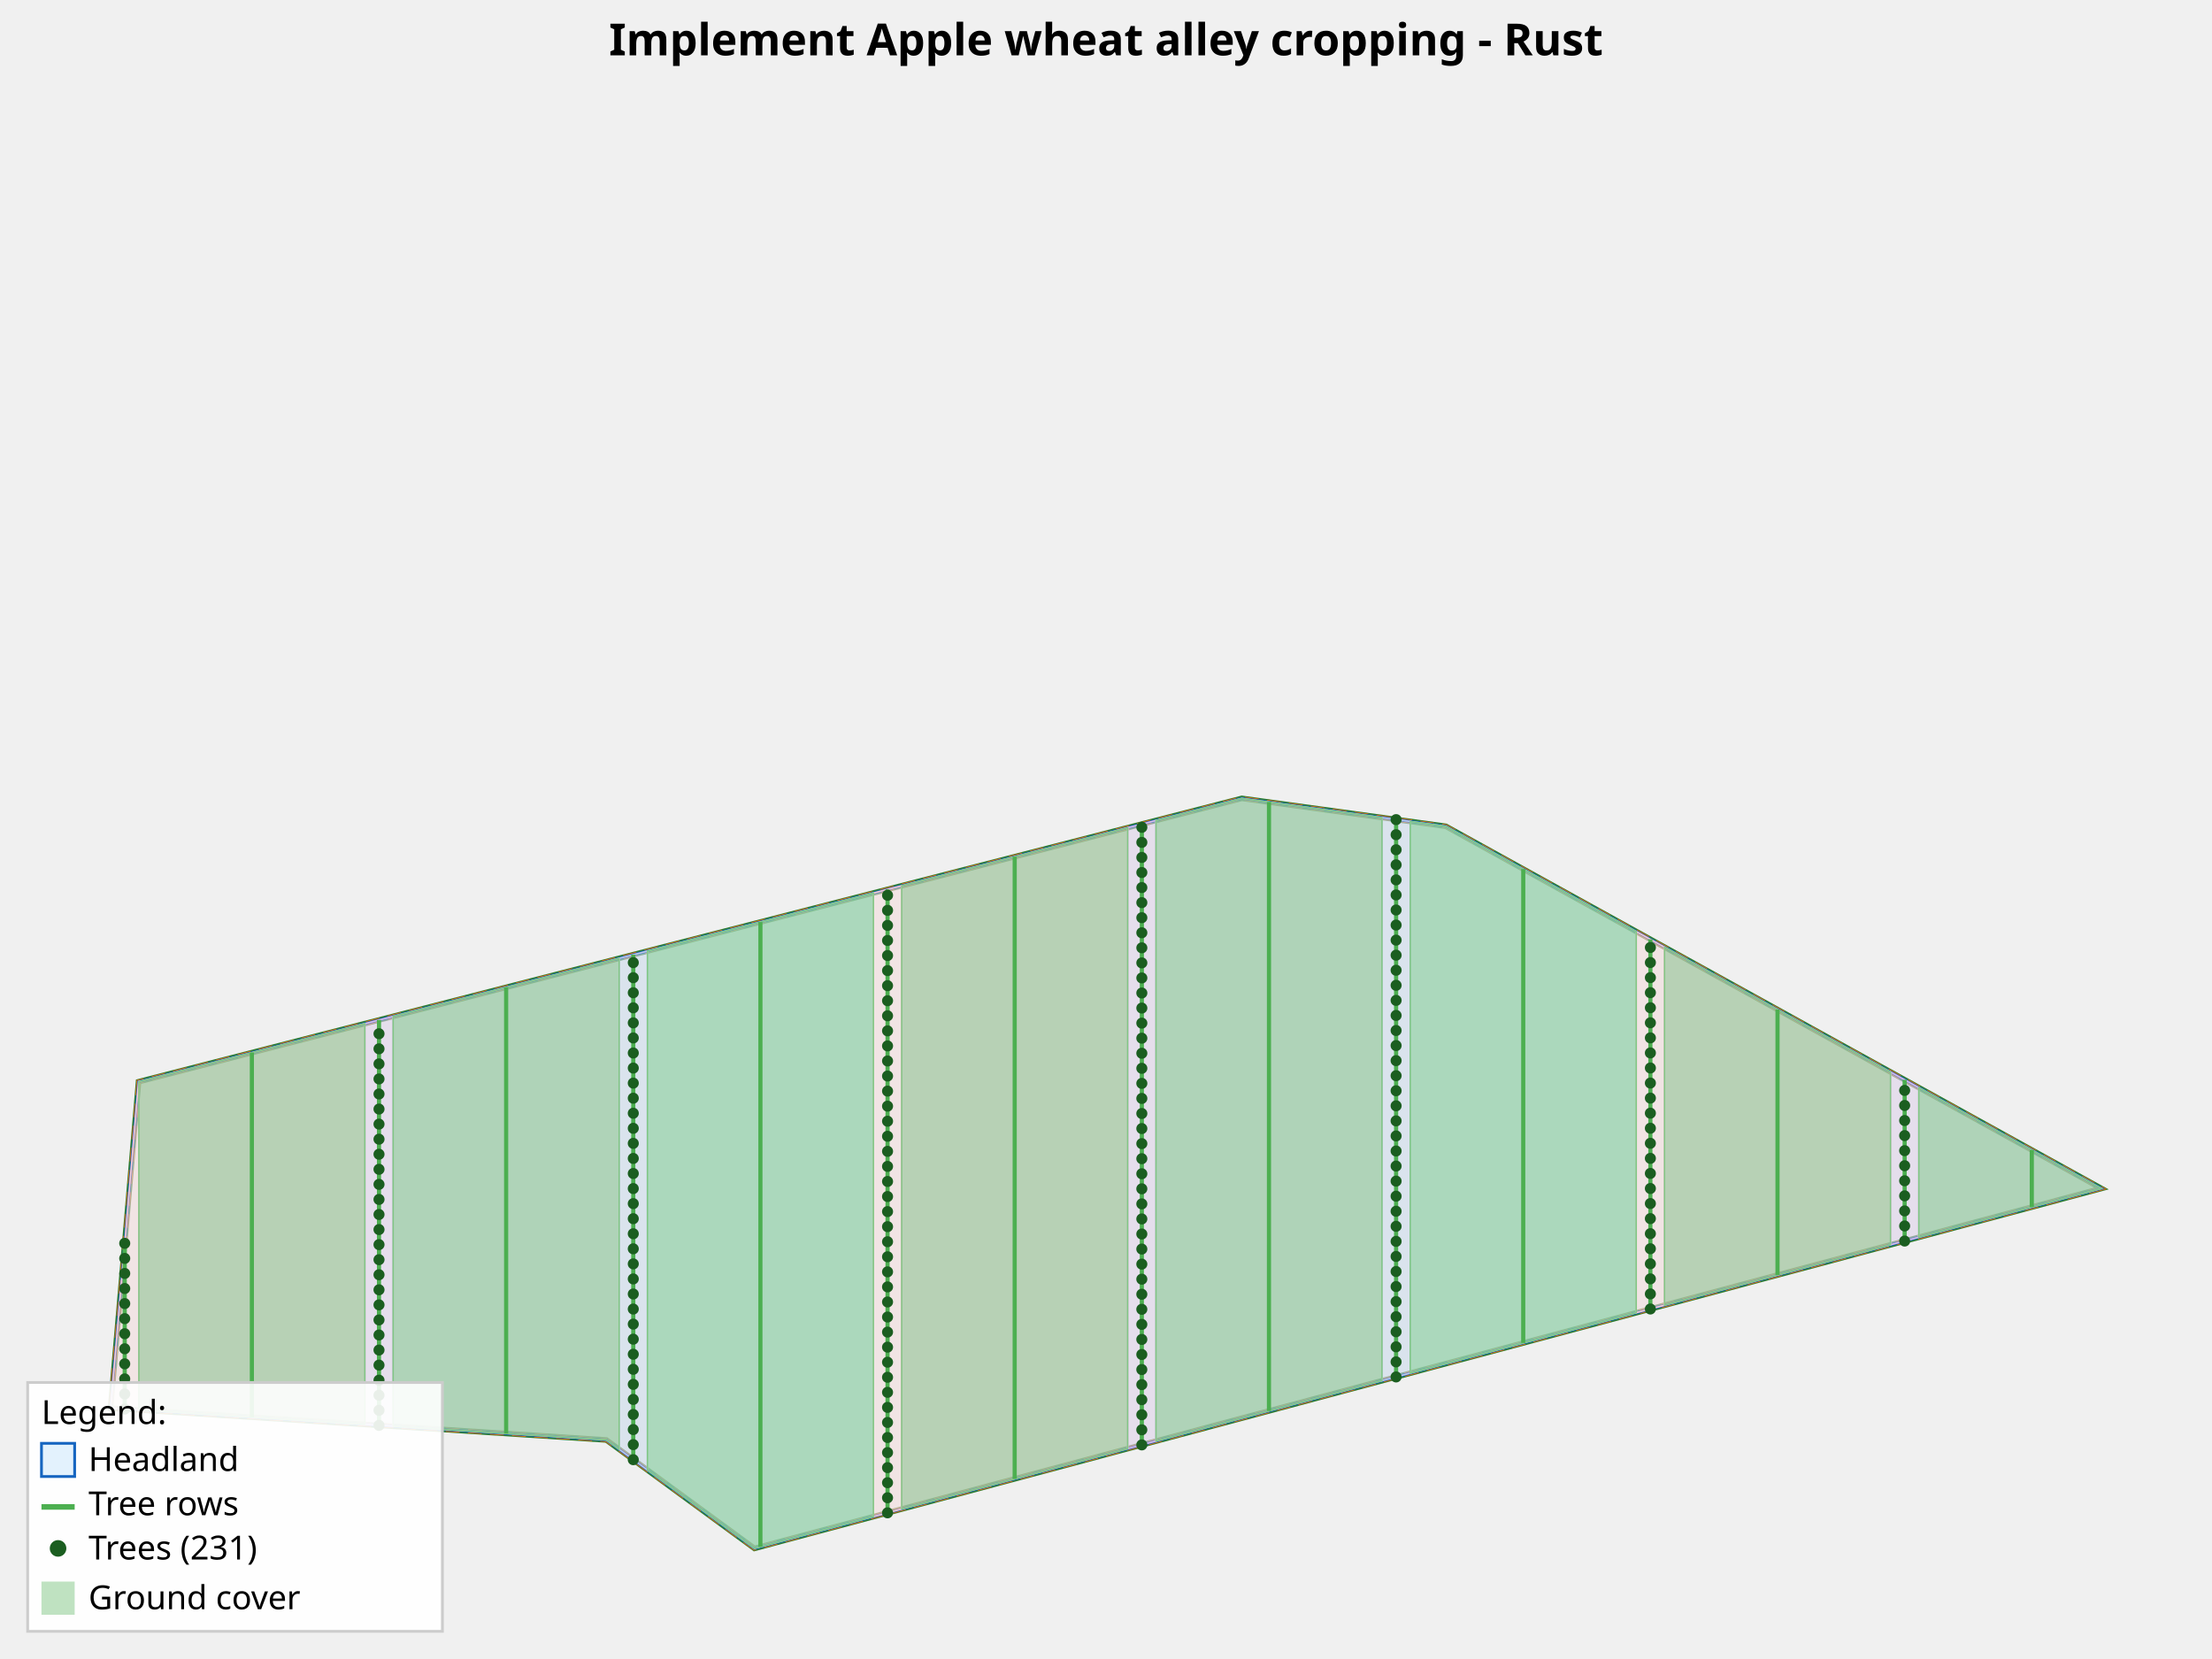
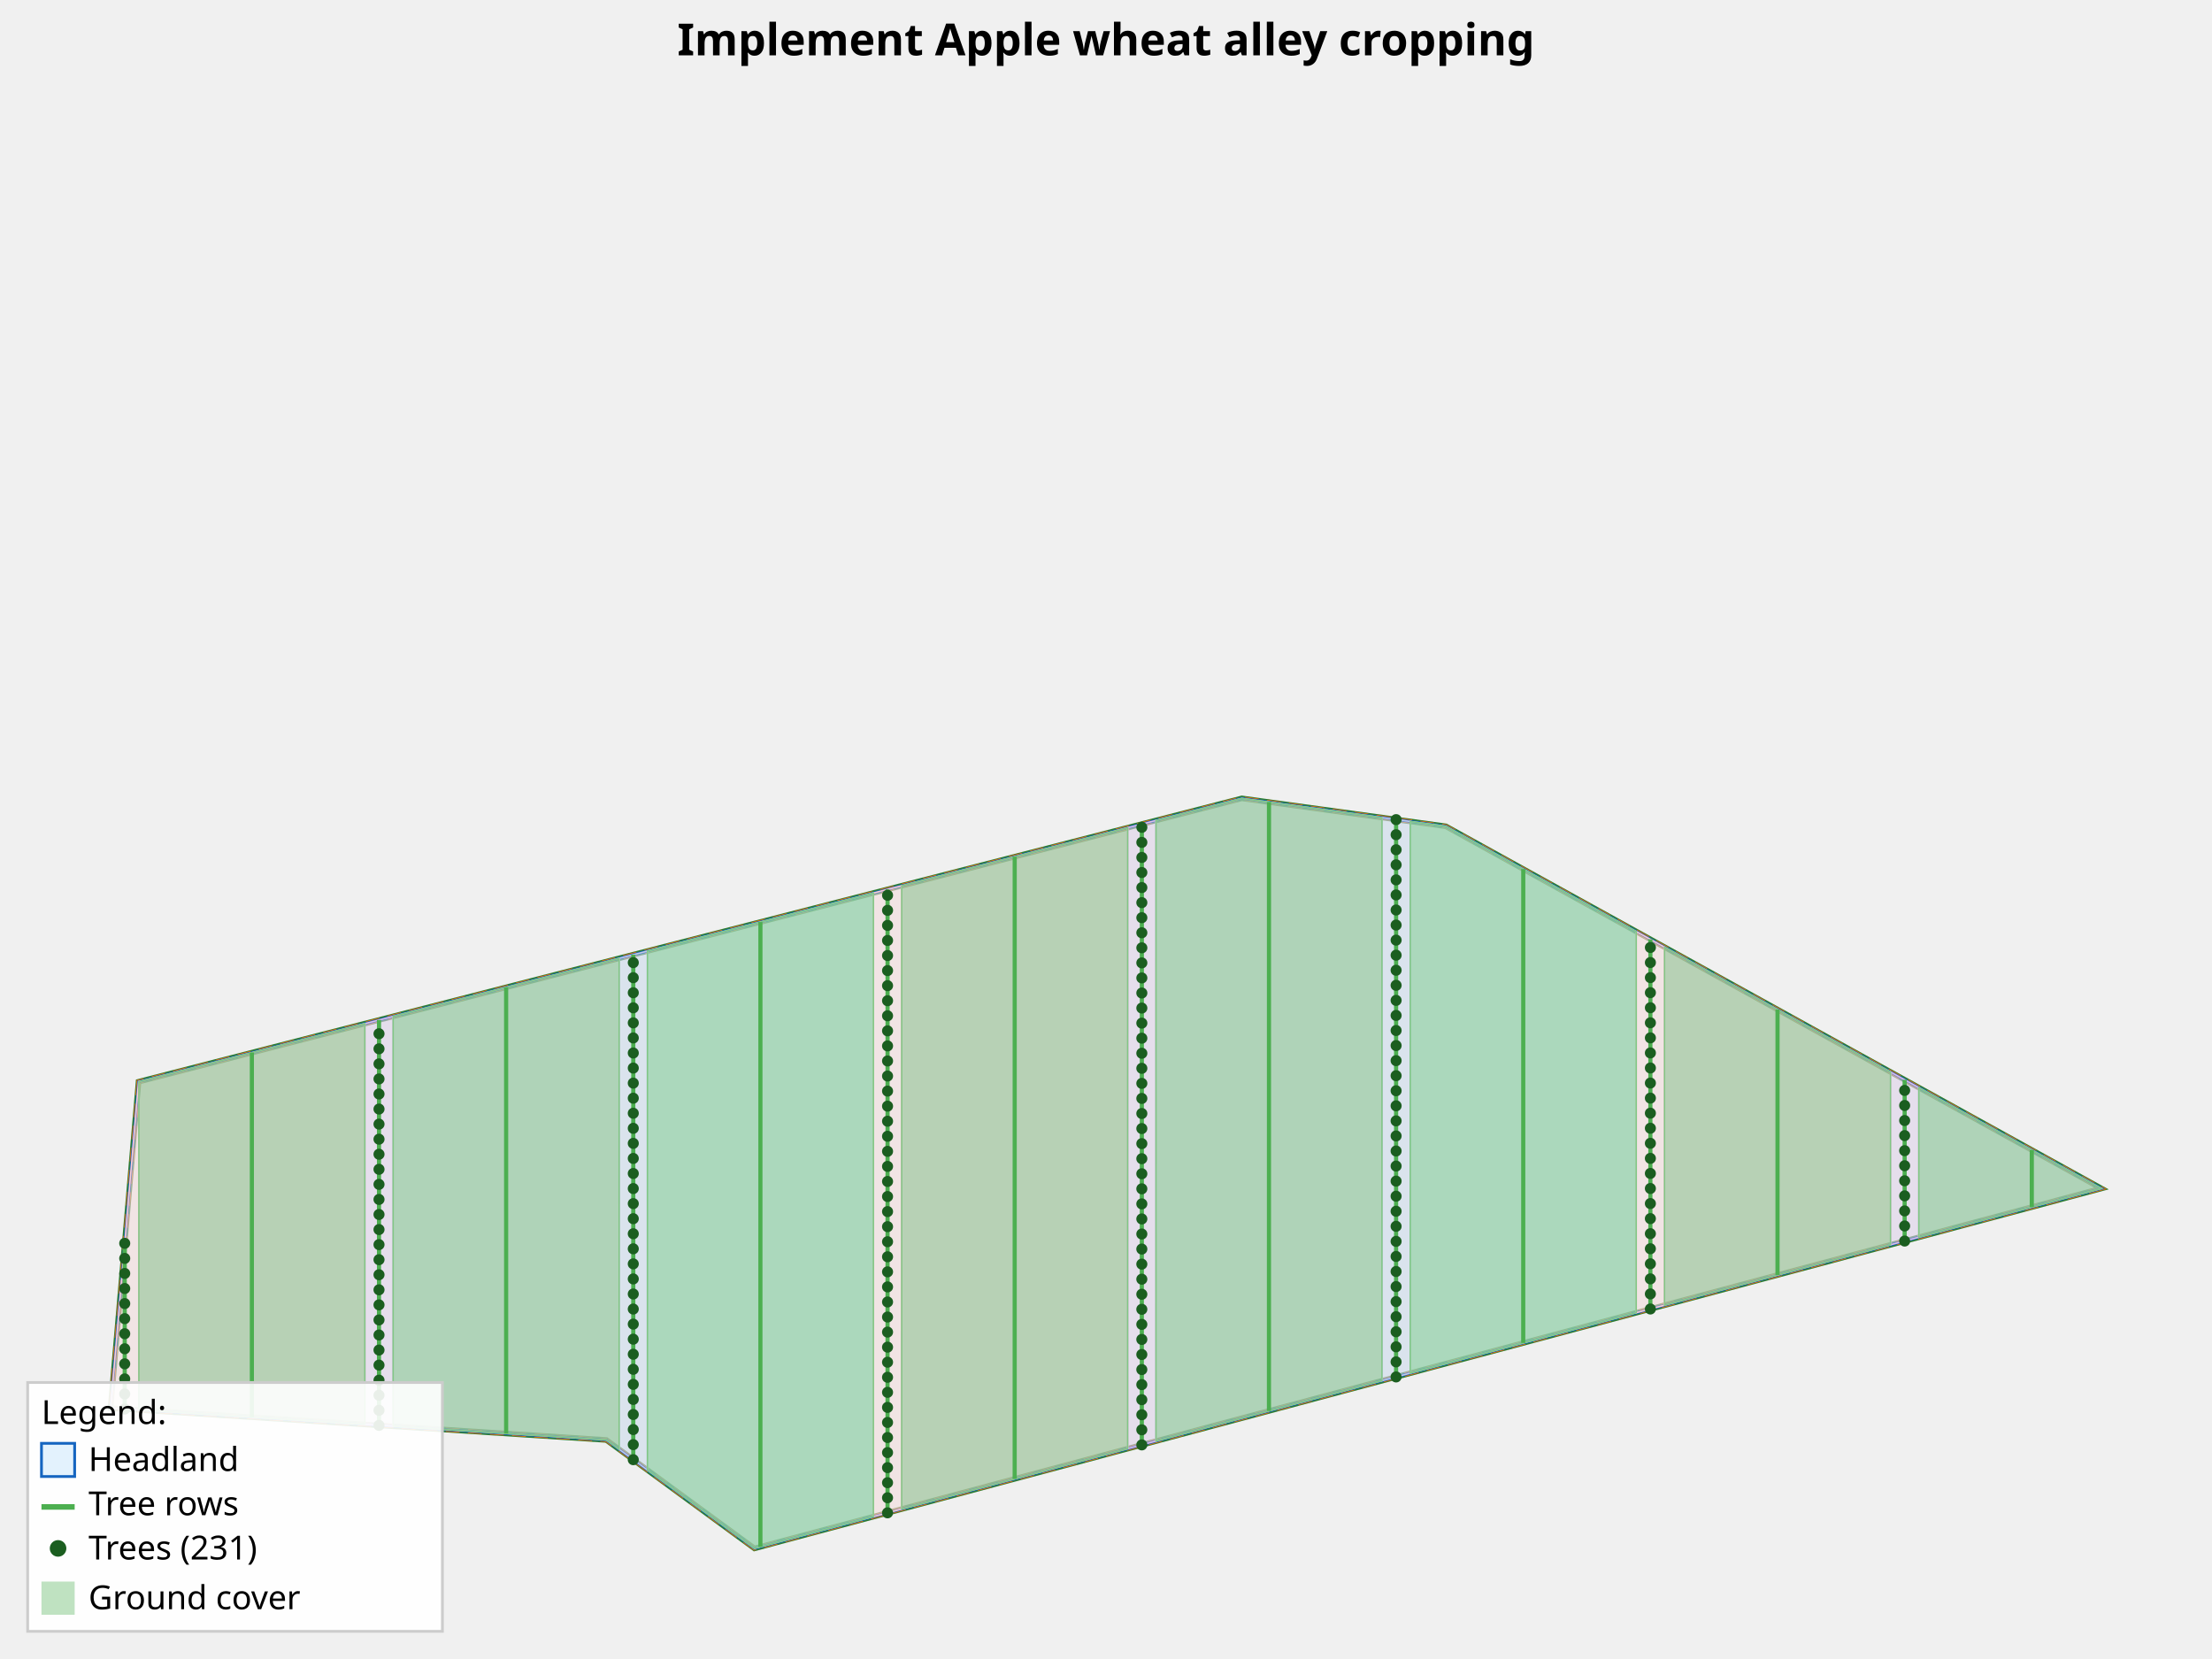
<svg xmlns="http://www.w3.org/2000/svg" width="800" height="600" style="background: white;">
  <style>
    .label { font-family: sans-serif; font-size: 12px; }
    .title { font-family: sans-serif; font-size: 16px; font-weight: bold; }
  </style>
-   <text x="400" y="20" class="title" text-anchor="middle">Implement Apple wheat alley cropping - Rust</text>
+   <text x="400" y="20" class="title" text-anchor="middle">Implement Apple wheat alley cropping</text>
  <path d="M 50.107,391.218 L 40,509.264 L 219.293,520.786 L 272.858,560 L 760,429.826 L 522.897,298.843 L 449.118,288.737 L 50.107,391.218 Z" fill="#e8f5e9" stroke="#2e7d32" stroke-width="2" />
  <path d="M 50.107,391.218 L 40,509.264 L 219.293,520.786 L 272.858,560 L 760,429.826 L 522.897,298.843 L 449.118,288.737 L 50.107,391.218 Z" fill="none" stroke="#ef6c00" stroke-width="1.5" stroke-dasharray="5,3" />
  <path d="M 219.295,520.785 L 219.295,520.785 L 219.295,520.785 L 219.295,520.785 L 219.295,520.785 L 219.295,520.785 L 219.295,520.785 L 219.295,520.785 L 219.295,520.785 L 219.295,520.785 L 219.295,520.785 L 219.295,520.785 L 219.295,520.785 L 219.294,520.785 L 219.294,520.785 L 219.294,520.785 L 219.294,520.785 L 219.294,520.784 L 219.294,520.784 L 219.294,520.784 L 219.294,520.784 L 219.294,520.784 L 219.294,520.784 L 219.294,520.784 L 219.294,520.784 L 219.294,520.784 L 219.294,520.784 L 219.294,520.784 L 219.294,520.784 L 219.294,520.784 L 219.294,520.784 L 219.293,520.784 L 219.293,520.784 L 219.293,520.784 L 219.293,520.784 L 219.293,520.784 L 219.293,520.784 L 219.293,520.784 L 219.293,520.784 L 219.293,520.784 L 219.293,520.784 L 219.293,520.784 L 219.293,520.784 L 219.293,520.784 L 219.293,520.784 L 40,509.263 L 50.107,391.22 L 449.119,288.739 L 522.895,298.845 L 759.994,429.825 L 272.859,559.998 L 219.295,520.785 L 219.295,520.785 Z" fill="#e3f2fd" fill-opacity="0.3" stroke="#1565c0" stroke-width="1" />
  <path d="M 40,509.263 L 50.107,391.22 L 50.218,391.192 L 50.218,509.919 L 40,509.263 Z" fill="#ffcdd2" fill-opacity="0.4" stroke="#ffcdd2" stroke-width="0.5" />
  <path d="M 50.218,509.919 L 50.218,391.192 L 131.963,370.196 L 131.961,515.172 L 50.218,509.919 Z" fill="#f8bbd9" fill-opacity="0.4" stroke="#f8bbd9" stroke-width="0.5" />
  <path d="M 131.961,515.172 L 131.963,370.196 L 142.181,367.571 L 142.179,515.829 L 131.961,515.172 Z" fill="#e1bee7" fill-opacity="0.4" stroke="#e1bee7" stroke-width="0.5" />
  <path d="M 219.295,520.785 L 219.295,520.785 L 219.295,520.785 L 219.295,520.785 L 219.295,520.785 L 219.295,520.785 L 219.295,520.785 L 219.295,520.785 L 219.295,520.785 L 219.295,520.785 L 219.295,520.785 L 219.295,520.785 L 219.294,520.785 L 219.294,520.785 L 219.294,520.785 L 219.294,520.785 L 219.294,520.784 L 219.294,520.784 L 219.294,520.784 L 219.294,520.784 L 219.294,520.784 L 219.294,520.784 L 219.294,520.784 L 219.294,520.784 L 219.294,520.784 L 219.294,520.784 L 219.294,520.784 L 219.294,520.784 L 219.294,520.784 L 219.294,520.784 L 219.293,520.784 L 219.293,520.784 L 219.293,520.784 L 219.293,520.784 L 219.293,520.784 L 219.293,520.784 L 219.293,520.784 L 219.293,520.784 L 219.293,520.784 L 219.293,520.784 L 219.293,520.784 L 219.293,520.784 L 219.293,520.784 L 219.293,520.784 L 142.179,515.829 L 142.181,367.571 L 223.927,346.576 L 223.922,524.172 L 219.295,520.785 L 219.295,520.785 L 219.295,520.785 Z" fill="#d1c4e9" fill-opacity="0.4" stroke="#d1c4e9" stroke-width="0.5" />
  <path d="M 234.145,343.951 L 234.14,531.652 L 223.922,524.172 L 223.927,346.576 L 234.145,343.951 Z" fill="#c5cae9" fill-opacity="0.4" stroke="#c5cae9" stroke-width="0.5" />
  <path d="M 315.891,322.956 L 315.882,548.501 L 272.859,559.998 L 234.14,531.652 L 234.145,343.951 L 315.891,322.956 Z" fill="#bbdefb" fill-opacity="0.4" stroke="#bbdefb" stroke-width="0.5" />
  <path d="M 326.109,320.331 L 326.1,545.77 L 315.882,548.501 L 315.891,322.956 L 326.109,320.331 Z" fill="#ffcdd2" fill-opacity="0.4" stroke="#ffcdd2" stroke-width="0.5" />
  <path d="M 407.855,299.336 L 407.844,523.926 L 326.1,545.77 L 326.109,320.331 L 407.855,299.336 Z" fill="#f8bbd9" fill-opacity="0.4" stroke="#f8bbd9" stroke-width="0.5" />
  <path d="M 418.074,296.712 L 418.062,521.195 L 407.844,523.926 L 407.855,299.336 L 418.074,296.712 Z" fill="#e1bee7" fill-opacity="0.4" stroke="#e1bee7" stroke-width="0.5" />
  <path d="M 449.119,288.739 L 499.819,295.684 L 499.806,499.351 L 418.062,521.195 L 418.074,296.712 L 449.119,288.739 Z" fill="#d1c4e9" fill-opacity="0.4" stroke="#d1c4e9" stroke-width="0.5" />
  <path d="M 510.037,297.084 L 510.025,496.621 L 499.806,499.351 L 499.819,295.684 L 510.037,297.084 Z" fill="#c5cae9" fill-opacity="0.4" stroke="#c5cae9" stroke-width="0.5" />
  <path d="M 522.895,298.845 L 591.78,336.898 L 591.77,474.777 L 510.025,496.621 L 510.037,297.084 L 522.895,298.845 Z" fill="#bbdefb" fill-opacity="0.4" stroke="#bbdefb" stroke-width="0.5" />
  <path d="M 601.998,342.543 L 601.988,472.046 L 591.77,474.777 L 591.78,336.898 L 601.998,342.543 Z" fill="#ffcdd2" fill-opacity="0.4" stroke="#ffcdd2" stroke-width="0.5" />
  <path d="M 683.739,387.699 L 683.733,450.203 L 601.988,472.046 L 601.998,342.543 L 683.739,387.699 Z" fill="#f8bbd9" fill-opacity="0.4" stroke="#f8bbd9" stroke-width="0.5" />
  <path d="M 693.956,393.343 L 693.952,447.473 L 683.733,450.203 L 683.739,387.699 L 693.956,393.343 Z" fill="#e1bee7" fill-opacity="0.4" stroke="#e1bee7" stroke-width="0.5" />
  <path d="M 759.994,429.825 L 693.952,447.473 L 693.956,393.343 L 759.994,429.825 Z" fill="#d1c4e9" fill-opacity="0.4" stroke="#d1c4e9" stroke-width="0.5" />
  <path d="M 50.218,509.919 L 50.218,391.192 L 131.963,370.196 L 131.961,515.172 L 50.218,509.919 Z" fill="#81c784" fill-opacity="0.5" stroke="#81c784" stroke-width="0.5" />
  <path d="M 219.295,520.785 L 219.295,520.785 L 219.295,520.785 L 219.295,520.785 L 219.295,520.785 L 219.295,520.785 L 219.295,520.785 L 219.295,520.785 L 219.295,520.785 L 219.295,520.785 L 219.295,520.785 L 219.295,520.785 L 219.294,520.785 L 219.294,520.785 L 219.294,520.785 L 219.294,520.785 L 219.294,520.784 L 219.294,520.784 L 219.294,520.784 L 219.294,520.784 L 219.294,520.784 L 219.294,520.784 L 219.294,520.784 L 219.294,520.784 L 219.294,520.784 L 219.294,520.784 L 219.294,520.784 L 219.294,520.784 L 219.294,520.784 L 219.294,520.784 L 219.293,520.784 L 219.293,520.784 L 219.293,520.784 L 219.293,520.784 L 219.293,520.784 L 219.293,520.784 L 219.293,520.784 L 219.293,520.784 L 219.293,520.784 L 219.293,520.784 L 219.293,520.784 L 219.293,520.784 L 219.293,520.784 L 219.293,520.784 L 142.179,515.829 L 142.181,367.571 L 223.927,346.576 L 223.922,524.172 L 219.295,520.785 L 219.295,520.785 L 219.295,520.785 Z" fill="#81c784" fill-opacity="0.5" stroke="#81c784" stroke-width="0.5" />
  <path d="M 315.891,322.956 L 315.882,548.501 L 272.859,559.998 L 234.14,531.652 L 234.145,343.951 L 315.891,322.956 Z" fill="#81c784" fill-opacity="0.5" stroke="#81c784" stroke-width="0.5" />
  <path d="M 407.855,299.336 L 407.844,523.926 L 326.1,545.77 L 326.109,320.331 L 407.855,299.336 Z" fill="#81c784" fill-opacity="0.5" stroke="#81c784" stroke-width="0.5" />
  <path d="M 449.119,288.739 L 499.819,295.684 L 499.806,499.351 L 418.062,521.195 L 418.074,296.712 L 449.119,288.739 Z" fill="#81c784" fill-opacity="0.5" stroke="#81c784" stroke-width="0.5" />
  <path d="M 522.895,298.845 L 591.78,336.898 L 591.77,474.777 L 510.025,496.621 L 510.037,297.084 L 522.895,298.845 Z" fill="#81c784" fill-opacity="0.5" stroke="#81c784" stroke-width="0.5" />
  <path d="M 683.739,387.699 L 683.733,450.203 L 601.988,472.046 L 601.998,342.543 L 683.739,387.699 Z" fill="#81c784" fill-opacity="0.5" stroke="#81c784" stroke-width="0.5" />
  <path d="M 759.994,429.825 L 693.952,447.473 L 693.956,393.343 L 759.994,429.825 Z" fill="#81c784" fill-opacity="0.5" stroke="#81c784" stroke-width="0.5" />
  <path d="M 45.109,509.591 L 45.109,449.589" fill="none" stroke="#4caf50" stroke-width="1.5" />
  <path d="M 91.09,512.546 L 91.091,380.694" fill="none" stroke="#4caf50" stroke-width="1.5" />
  <path d="M 137.07,515.5 L 137.072,368.884" fill="none" stroke="#4caf50" stroke-width="1.5" />
  <path d="M 183.051,518.455 L 183.054,357.073" fill="none" stroke="#4caf50" stroke-width="1.5" />
  <path d="M 229.031,527.912 L 229.036,345.263" fill="none" stroke="#4caf50" stroke-width="1.5" />
  <path d="M 275.01,559.423 L 275.018,333.453" fill="none" stroke="#4caf50" stroke-width="1.5" />
  <path d="M 320.991,547.135 L 321,321.644" fill="none" stroke="#4caf50" stroke-width="1.5" />
  <path d="M 366.972,534.848 L 366.982,309.834" fill="none" stroke="#4caf50" stroke-width="1.5" />
  <path d="M 412.953,522.56 L 412.964,298.024" fill="none" stroke="#4caf50" stroke-width="1.5" />
  <path d="M 458.934,510.273 L 458.947,290.085" fill="none" stroke="#4caf50" stroke-width="1.5" />
  <path d="M 504.916,497.986 L 504.928,296.384" fill="none" stroke="#4caf50" stroke-width="1.5" />
  <path d="M 550.897,485.699 L 550.909,314.32" fill="none" stroke="#4caf50" stroke-width="1.5" />
  <path d="M 596.879,473.412 L 596.889,339.72" fill="none" stroke="#4caf50" stroke-width="1.5" />
  <path d="M 642.86,461.125 L 642.868,365.121" fill="none" stroke="#4caf50" stroke-width="1.5" />
  <path d="M 688.842,448.838 L 688.848,390.521" fill="none" stroke="#4caf50" stroke-width="1.5" />
  <path d="M 734.825,436.551 L 734.827,415.922" fill="none" stroke="#4caf50" stroke-width="1.5" />
  <circle cx="45.109" cy="509.591" r="2" fill="#1b5e20" />
  <circle cx="45.109" cy="504.144" r="2" fill="#1b5e20" />
  <circle cx="45.109" cy="498.696" r="2" fill="#1b5e20" />
  <circle cx="45.109" cy="493.249" r="2" fill="#1b5e20" />
  <circle cx="45.109" cy="487.801" r="2" fill="#1b5e20" />
  <circle cx="45.109" cy="482.354" r="2" fill="#1b5e20" />
  <circle cx="45.109" cy="476.907" r="2" fill="#1b5e20" />
  <circle cx="45.109" cy="471.459" r="2" fill="#1b5e20" />
  <circle cx="45.109" cy="466.012" r="2" fill="#1b5e20" />
  <circle cx="45.109" cy="460.564" r="2" fill="#1b5e20" />
  <circle cx="45.109" cy="455.117" r="2" fill="#1b5e20" />
  <circle cx="45.109" cy="449.67" r="2" fill="#1b5e20" />
  <circle cx="137.07" cy="515.5" r="2" fill="#1b5e20" />
  <circle cx="137.07" cy="510.053" r="2" fill="#1b5e20" />
  <circle cx="137.07" cy="504.606" r="2" fill="#1b5e20" />
  <circle cx="137.07" cy="499.158" r="2" fill="#1b5e20" />
  <circle cx="137.07" cy="493.711" r="2" fill="#1b5e20" />
  <circle cx="137.071" cy="488.263" r="2" fill="#1b5e20" />
  <circle cx="137.071" cy="482.816" r="2" fill="#1b5e20" />
  <circle cx="137.071" cy="477.369" r="2" fill="#1b5e20" />
  <circle cx="137.071" cy="471.921" r="2" fill="#1b5e20" />
  <circle cx="137.071" cy="466.474" r="2" fill="#1b5e20" />
  <circle cx="137.071" cy="461.026" r="2" fill="#1b5e20" />
  <circle cx="137.071" cy="455.579" r="2" fill="#1b5e20" />
  <circle cx="137.071" cy="450.132" r="2" fill="#1b5e20" />
  <circle cx="137.071" cy="444.684" r="2" fill="#1b5e20" />
  <circle cx="137.071" cy="439.237" r="2" fill="#1b5e20" />
  <circle cx="137.071" cy="433.789" r="2" fill="#1b5e20" />
  <circle cx="137.071" cy="428.342" r="2" fill="#1b5e20" />
  <circle cx="137.071" cy="422.895" r="2" fill="#1b5e20" />
  <circle cx="137.071" cy="417.447" r="2" fill="#1b5e20" />
  <circle cx="137.072" cy="412" r="2" fill="#1b5e20" />
  <circle cx="137.072" cy="406.553" r="2" fill="#1b5e20" />
  <circle cx="137.072" cy="401.105" r="2" fill="#1b5e20" />
  <circle cx="137.072" cy="395.658" r="2" fill="#1b5e20" />
  <circle cx="137.072" cy="390.21" r="2" fill="#1b5e20" />
  <circle cx="137.072" cy="384.763" r="2" fill="#1b5e20" />
  <circle cx="137.072" cy="379.316" r="2" fill="#1b5e20" />
  <circle cx="137.072" cy="373.868" r="2" fill="#1b5e20" />
  <circle cx="229.031" cy="527.912" r="2" fill="#1b5e20" />
  <circle cx="229.031" cy="522.465" r="2" fill="#1b5e20" />
  <circle cx="229.031" cy="517.017" r="2" fill="#1b5e20" />
  <circle cx="229.031" cy="511.57" r="2" fill="#1b5e20" />
  <circle cx="229.031" cy="506.123" r="2" fill="#1b5e20" />
  <circle cx="229.032" cy="500.675" r="2" fill="#1b5e20" />
  <circle cx="229.032" cy="495.228" r="2" fill="#1b5e20" />
  <circle cx="229.032" cy="489.78" r="2" fill="#1b5e20" />
  <circle cx="229.032" cy="484.333" r="2" fill="#1b5e20" />
  <circle cx="229.032" cy="478.886" r="2" fill="#1b5e20" />
  <circle cx="229.032" cy="473.438" r="2" fill="#1b5e20" />
  <circle cx="229.032" cy="467.991" r="2" fill="#1b5e20" />
  <circle cx="229.033" cy="462.543" r="2" fill="#1b5e20" />
  <circle cx="229.033" cy="457.096" r="2" fill="#1b5e20" />
  <circle cx="229.033" cy="451.649" r="2" fill="#1b5e20" />
  <circle cx="229.033" cy="446.201" r="2" fill="#1b5e20" />
  <circle cx="229.033" cy="440.754" r="2" fill="#1b5e20" />
  <circle cx="229.033" cy="435.307" r="2" fill="#1b5e20" />
  <circle cx="229.033" cy="429.859" r="2" fill="#1b5e20" />
  <circle cx="229.034" cy="424.412" r="2" fill="#1b5e20" />
  <circle cx="229.034" cy="418.964" r="2" fill="#1b5e20" />
  <circle cx="229.034" cy="413.517" r="2" fill="#1b5e20" />
  <circle cx="229.034" cy="408.07" r="2" fill="#1b5e20" />
  <circle cx="229.034" cy="402.622" r="2" fill="#1b5e20" />
  <circle cx="229.034" cy="397.175" r="2" fill="#1b5e20" />
  <circle cx="229.034" cy="391.727" r="2" fill="#1b5e20" />
  <circle cx="229.035" cy="386.28" r="2" fill="#1b5e20" />
  <circle cx="229.035" cy="380.833" r="2" fill="#1b5e20" />
  <circle cx="229.035" cy="375.385" r="2" fill="#1b5e20" />
  <circle cx="229.035" cy="369.938" r="2" fill="#1b5e20" />
  <circle cx="229.035" cy="364.49" r="2" fill="#1b5e20" />
  <circle cx="229.035" cy="359.043" r="2" fill="#1b5e20" />
  <circle cx="229.035" cy="353.596" r="2" fill="#1b5e20" />
  <circle cx="229.036" cy="348.148" r="2" fill="#1b5e20" />
  <circle cx="320.991" cy="547.135" r="2" fill="#1b5e20" />
  <circle cx="320.991" cy="541.688" r="2" fill="#1b5e20" />
  <circle cx="320.991" cy="536.24" r="2" fill="#1b5e20" />
  <circle cx="320.992" cy="530.793" r="2" fill="#1b5e20" />
  <circle cx="320.992" cy="525.346" r="2" fill="#1b5e20" />
  <circle cx="320.992" cy="519.898" r="2" fill="#1b5e20" />
  <circle cx="320.992" cy="514.451" r="2" fill="#1b5e20" />
  <circle cx="320.993" cy="509.003" r="2" fill="#1b5e20" />
  <circle cx="320.993" cy="503.556" r="2" fill="#1b5e20" />
  <circle cx="320.993" cy="498.109" r="2" fill="#1b5e20" />
  <circle cx="320.993" cy="492.661" r="2" fill="#1b5e20" />
  <circle cx="320.993" cy="487.214" r="2" fill="#1b5e20" />
  <circle cx="320.994" cy="481.767" r="2" fill="#1b5e20" />
  <circle cx="320.994" cy="476.319" r="2" fill="#1b5e20" />
  <circle cx="320.994" cy="470.872" r="2" fill="#1b5e20" />
  <circle cx="320.994" cy="465.424" r="2" fill="#1b5e20" />
  <circle cx="320.994" cy="459.977" r="2" fill="#1b5e20" />
  <circle cx="320.995" cy="454.53" r="2" fill="#1b5e20" />
  <circle cx="320.995" cy="449.082" r="2" fill="#1b5e20" />
  <circle cx="320.995" cy="443.635" r="2" fill="#1b5e20" />
  <circle cx="320.995" cy="438.187" r="2" fill="#1b5e20" />
  <circle cx="320.995" cy="432.74" r="2" fill="#1b5e20" />
  <circle cx="320.996" cy="427.293" r="2" fill="#1b5e20" />
  <circle cx="320.996" cy="421.845" r="2" fill="#1b5e20" />
  <circle cx="320.996" cy="416.398" r="2" fill="#1b5e20" />
  <circle cx="320.996" cy="410.95" r="2" fill="#1b5e20" />
  <circle cx="320.997" cy="405.503" r="2" fill="#1b5e20" />
  <circle cx="320.997" cy="400.056" r="2" fill="#1b5e20" />
  <circle cx="320.997" cy="394.608" r="2" fill="#1b5e20" />
  <circle cx="320.997" cy="389.161" r="2" fill="#1b5e20" />
  <circle cx="320.997" cy="383.713" r="2" fill="#1b5e20" />
  <circle cx="320.998" cy="378.266" r="2" fill="#1b5e20" />
  <circle cx="320.998" cy="372.819" r="2" fill="#1b5e20" />
  <circle cx="320.998" cy="367.371" r="2" fill="#1b5e20" />
  <circle cx="320.998" cy="361.924" r="2" fill="#1b5e20" />
  <circle cx="320.998" cy="356.477" r="2" fill="#1b5e20" />
  <circle cx="320.999" cy="351.029" r="2" fill="#1b5e20" />
  <circle cx="320.999" cy="345.582" r="2" fill="#1b5e20" />
  <circle cx="320.999" cy="340.134" r="2" fill="#1b5e20" />
  <circle cx="320.999" cy="334.687" r="2" fill="#1b5e20" />
  <circle cx="320.999" cy="329.24" r="2" fill="#1b5e20" />
  <circle cx="321" cy="323.792" r="2" fill="#1b5e20" />
  <circle cx="412.953" cy="522.56" r="2" fill="#1b5e20" />
  <circle cx="412.953" cy="517.113" r="2" fill="#1b5e20" />
  <circle cx="412.954" cy="511.666" r="2" fill="#1b5e20" />
  <circle cx="412.954" cy="506.218" r="2" fill="#1b5e20" />
  <circle cx="412.954" cy="500.771" r="2" fill="#1b5e20" />
  <circle cx="412.954" cy="495.323" r="2" fill="#1b5e20" />
  <circle cx="412.955" cy="489.876" r="2" fill="#1b5e20" />
  <circle cx="412.955" cy="484.429" r="2" fill="#1b5e20" />
  <circle cx="412.955" cy="478.981" r="2" fill="#1b5e20" />
  <circle cx="412.955" cy="473.534" r="2" fill="#1b5e20" />
  <circle cx="412.956" cy="468.086" r="2" fill="#1b5e20" />
  <circle cx="412.956" cy="462.639" r="2" fill="#1b5e20" />
  <circle cx="412.956" cy="457.192" r="2" fill="#1b5e20" />
  <circle cx="412.957" cy="451.744" r="2" fill="#1b5e20" />
  <circle cx="412.957" cy="446.297" r="2" fill="#1b5e20" />
  <circle cx="412.957" cy="440.849" r="2" fill="#1b5e20" />
  <circle cx="412.957" cy="435.402" r="2" fill="#1b5e20" />
  <circle cx="412.958" cy="429.955" r="2" fill="#1b5e20" />
  <circle cx="412.958" cy="424.507" r="2" fill="#1b5e20" />
  <circle cx="412.958" cy="419.06" r="2" fill="#1b5e20" />
  <circle cx="412.959" cy="413.613" r="2" fill="#1b5e20" />
  <circle cx="412.959" cy="408.165" r="2" fill="#1b5e20" />
  <circle cx="412.959" cy="402.718" r="2" fill="#1b5e20" />
  <circle cx="412.959" cy="397.27" r="2" fill="#1b5e20" />
  <circle cx="412.96" cy="391.823" r="2" fill="#1b5e20" />
  <circle cx="412.96" cy="386.376" r="2" fill="#1b5e20" />
  <circle cx="412.96" cy="380.928" r="2" fill="#1b5e20" />
  <circle cx="412.96" cy="375.481" r="2" fill="#1b5e20" />
  <circle cx="412.961" cy="370.033" r="2" fill="#1b5e20" />
  <circle cx="412.961" cy="364.586" r="2" fill="#1b5e20" />
  <circle cx="412.961" cy="359.139" r="2" fill="#1b5e20" />
  <circle cx="412.962" cy="353.691" r="2" fill="#1b5e20" />
  <circle cx="412.962" cy="348.244" r="2" fill="#1b5e20" />
  <circle cx="412.962" cy="342.796" r="2" fill="#1b5e20" />
  <circle cx="412.962" cy="337.349" r="2" fill="#1b5e20" />
  <circle cx="412.963" cy="331.902" r="2" fill="#1b5e20" />
  <circle cx="412.963" cy="326.454" r="2" fill="#1b5e20" />
  <circle cx="412.963" cy="321.007" r="2" fill="#1b5e20" />
  <circle cx="412.964" cy="315.559" r="2" fill="#1b5e20" />
  <circle cx="412.964" cy="310.112" r="2" fill="#1b5e20" />
  <circle cx="412.964" cy="304.665" r="2" fill="#1b5e20" />
  <circle cx="412.964" cy="299.217" r="2" fill="#1b5e20" />
  <circle cx="504.916" cy="497.986" r="2" fill="#1b5e20" />
  <circle cx="504.916" cy="492.538" r="2" fill="#1b5e20" />
  <circle cx="504.916" cy="487.091" r="2" fill="#1b5e20" />
  <circle cx="504.917" cy="481.644" r="2" fill="#1b5e20" />
  <circle cx="504.917" cy="476.196" r="2" fill="#1b5e20" />
  <circle cx="504.917" cy="470.749" r="2" fill="#1b5e20" />
  <circle cx="504.918" cy="465.301" r="2" fill="#1b5e20" />
  <circle cx="504.918" cy="459.854" r="2" fill="#1b5e20" />
  <circle cx="504.918" cy="454.407" r="2" fill="#1b5e20" />
  <circle cx="504.919" cy="448.959" r="2" fill="#1b5e20" />
  <circle cx="504.919" cy="443.512" r="2" fill="#1b5e20" />
  <circle cx="504.919" cy="438.065" r="2" fill="#1b5e20" />
  <circle cx="504.92" cy="432.617" r="2" fill="#1b5e20" />
  <circle cx="504.92" cy="427.17" r="2" fill="#1b5e20" />
  <circle cx="504.92" cy="421.722" r="2" fill="#1b5e20" />
  <circle cx="504.921" cy="416.275" r="2" fill="#1b5e20" />
  <circle cx="504.921" cy="410.828" r="2" fill="#1b5e20" />
  <circle cx="504.921" cy="405.38" r="2" fill="#1b5e20" />
  <circle cx="504.922" cy="399.933" r="2" fill="#1b5e20" />
  <circle cx="504.922" cy="394.485" r="2" fill="#1b5e20" />
  <circle cx="504.922" cy="389.038" r="2" fill="#1b5e20" />
  <circle cx="504.923" cy="383.591" r="2" fill="#1b5e20" />
  <circle cx="504.923" cy="378.143" r="2" fill="#1b5e20" />
  <circle cx="504.923" cy="372.696" r="2" fill="#1b5e20" />
  <circle cx="504.924" cy="367.248" r="2" fill="#1b5e20" />
  <circle cx="504.924" cy="361.801" r="2" fill="#1b5e20" />
  <circle cx="504.925" cy="356.354" r="2" fill="#1b5e20" />
  <circle cx="504.925" cy="350.906" r="2" fill="#1b5e20" />
  <circle cx="504.925" cy="345.459" r="2" fill="#1b5e20" />
  <circle cx="504.926" cy="340.011" r="2" fill="#1b5e20" />
  <circle cx="504.926" cy="334.564" r="2" fill="#1b5e20" />
  <circle cx="504.926" cy="329.117" r="2" fill="#1b5e20" />
  <circle cx="504.927" cy="323.669" r="2" fill="#1b5e20" />
  <circle cx="504.927" cy="318.222" r="2" fill="#1b5e20" />
  <circle cx="504.927" cy="312.775" r="2" fill="#1b5e20" />
  <circle cx="504.928" cy="307.327" r="2" fill="#1b5e20" />
  <circle cx="504.928" cy="301.88" r="2" fill="#1b5e20" />
  <circle cx="504.928" cy="296.432" r="2" fill="#1b5e20" />
  <circle cx="596.879" cy="473.412" r="2" fill="#1b5e20" />
  <circle cx="596.879" cy="467.964" r="2" fill="#1b5e20" />
  <circle cx="596.879" cy="462.517" r="2" fill="#1b5e20" />
  <circle cx="596.88" cy="457.069" r="2" fill="#1b5e20" />
  <circle cx="596.88" cy="451.622" r="2" fill="#1b5e20" />
  <circle cx="596.881" cy="446.175" r="2" fill="#1b5e20" />
  <circle cx="596.881" cy="440.727" r="2" fill="#1b5e20" />
  <circle cx="596.882" cy="435.28" r="2" fill="#1b5e20" />
  <circle cx="596.882" cy="429.832" r="2" fill="#1b5e20" />
  <circle cx="596.882" cy="424.385" r="2" fill="#1b5e20" />
  <circle cx="596.883" cy="418.938" r="2" fill="#1b5e20" />
  <circle cx="596.883" cy="413.49" r="2" fill="#1b5e20" />
  <circle cx="596.884" cy="408.043" r="2" fill="#1b5e20" />
  <circle cx="596.884" cy="402.596" r="2" fill="#1b5e20" />
  <circle cx="596.884" cy="397.148" r="2" fill="#1b5e20" />
  <circle cx="596.885" cy="391.701" r="2" fill="#1b5e20" />
  <circle cx="596.885" cy="386.253" r="2" fill="#1b5e20" />
  <circle cx="596.886" cy="380.806" r="2" fill="#1b5e20" />
  <circle cx="596.886" cy="375.359" r="2" fill="#1b5e20" />
  <circle cx="596.887" cy="369.911" r="2" fill="#1b5e20" />
  <circle cx="596.887" cy="364.464" r="2" fill="#1b5e20" />
  <circle cx="596.887" cy="359.016" r="2" fill="#1b5e20" />
  <circle cx="596.888" cy="353.569" r="2" fill="#1b5e20" />
  <circle cx="596.888" cy="348.122" r="2" fill="#1b5e20" />
  <circle cx="596.889" cy="342.674" r="2" fill="#1b5e20" />
  <circle cx="688.842" cy="448.838" r="2" fill="#1b5e20" />
  <circle cx="688.843" cy="443.39" r="2" fill="#1b5e20" />
  <circle cx="688.843" cy="437.943" r="2" fill="#1b5e20" />
  <circle cx="688.844" cy="432.496" r="2" fill="#1b5e20" />
  <circle cx="688.844" cy="427.048" r="2" fill="#1b5e20" />
  <circle cx="688.845" cy="421.601" r="2" fill="#1b5e20" />
  <circle cx="688.845" cy="416.153" r="2" fill="#1b5e20" />
  <circle cx="688.846" cy="410.706" r="2" fill="#1b5e20" />
  <circle cx="688.846" cy="405.259" r="2" fill="#1b5e20" />
  <circle cx="688.847" cy="399.811" r="2" fill="#1b5e20" />
  <circle cx="688.847" cy="394.364" r="2" fill="#1b5e20" />
  <g transform="translate(10, 500)">
    <rect x="0" y="0" width="150" height="90" fill="white" fill-opacity="0.9" stroke="#ccc" />
    <text x="5" y="15" class="label">Legend:</text>
    <rect x="5" y="22" width="12" height="12" fill="#e3f2fd" stroke="#1565c0" />
    <text x="22" y="32" class="label">Headland</text>
    <line x1="5" y1="45" x2="17" y2="45" stroke="#4caf50" stroke-width="2" />
    <text x="22" y="48" class="label">Tree rows</text>
    <circle cx="11" cy="60" r="3" fill="#1b5e20" />
    <text x="22" y="64" class="label">Trees (231)</text>
    <rect x="5" y="72" width="12" height="12" fill="#81c784" fill-opacity="0.5" />
    <text x="22" y="82" class="label">Ground cover</text>
  </g>
</svg>
